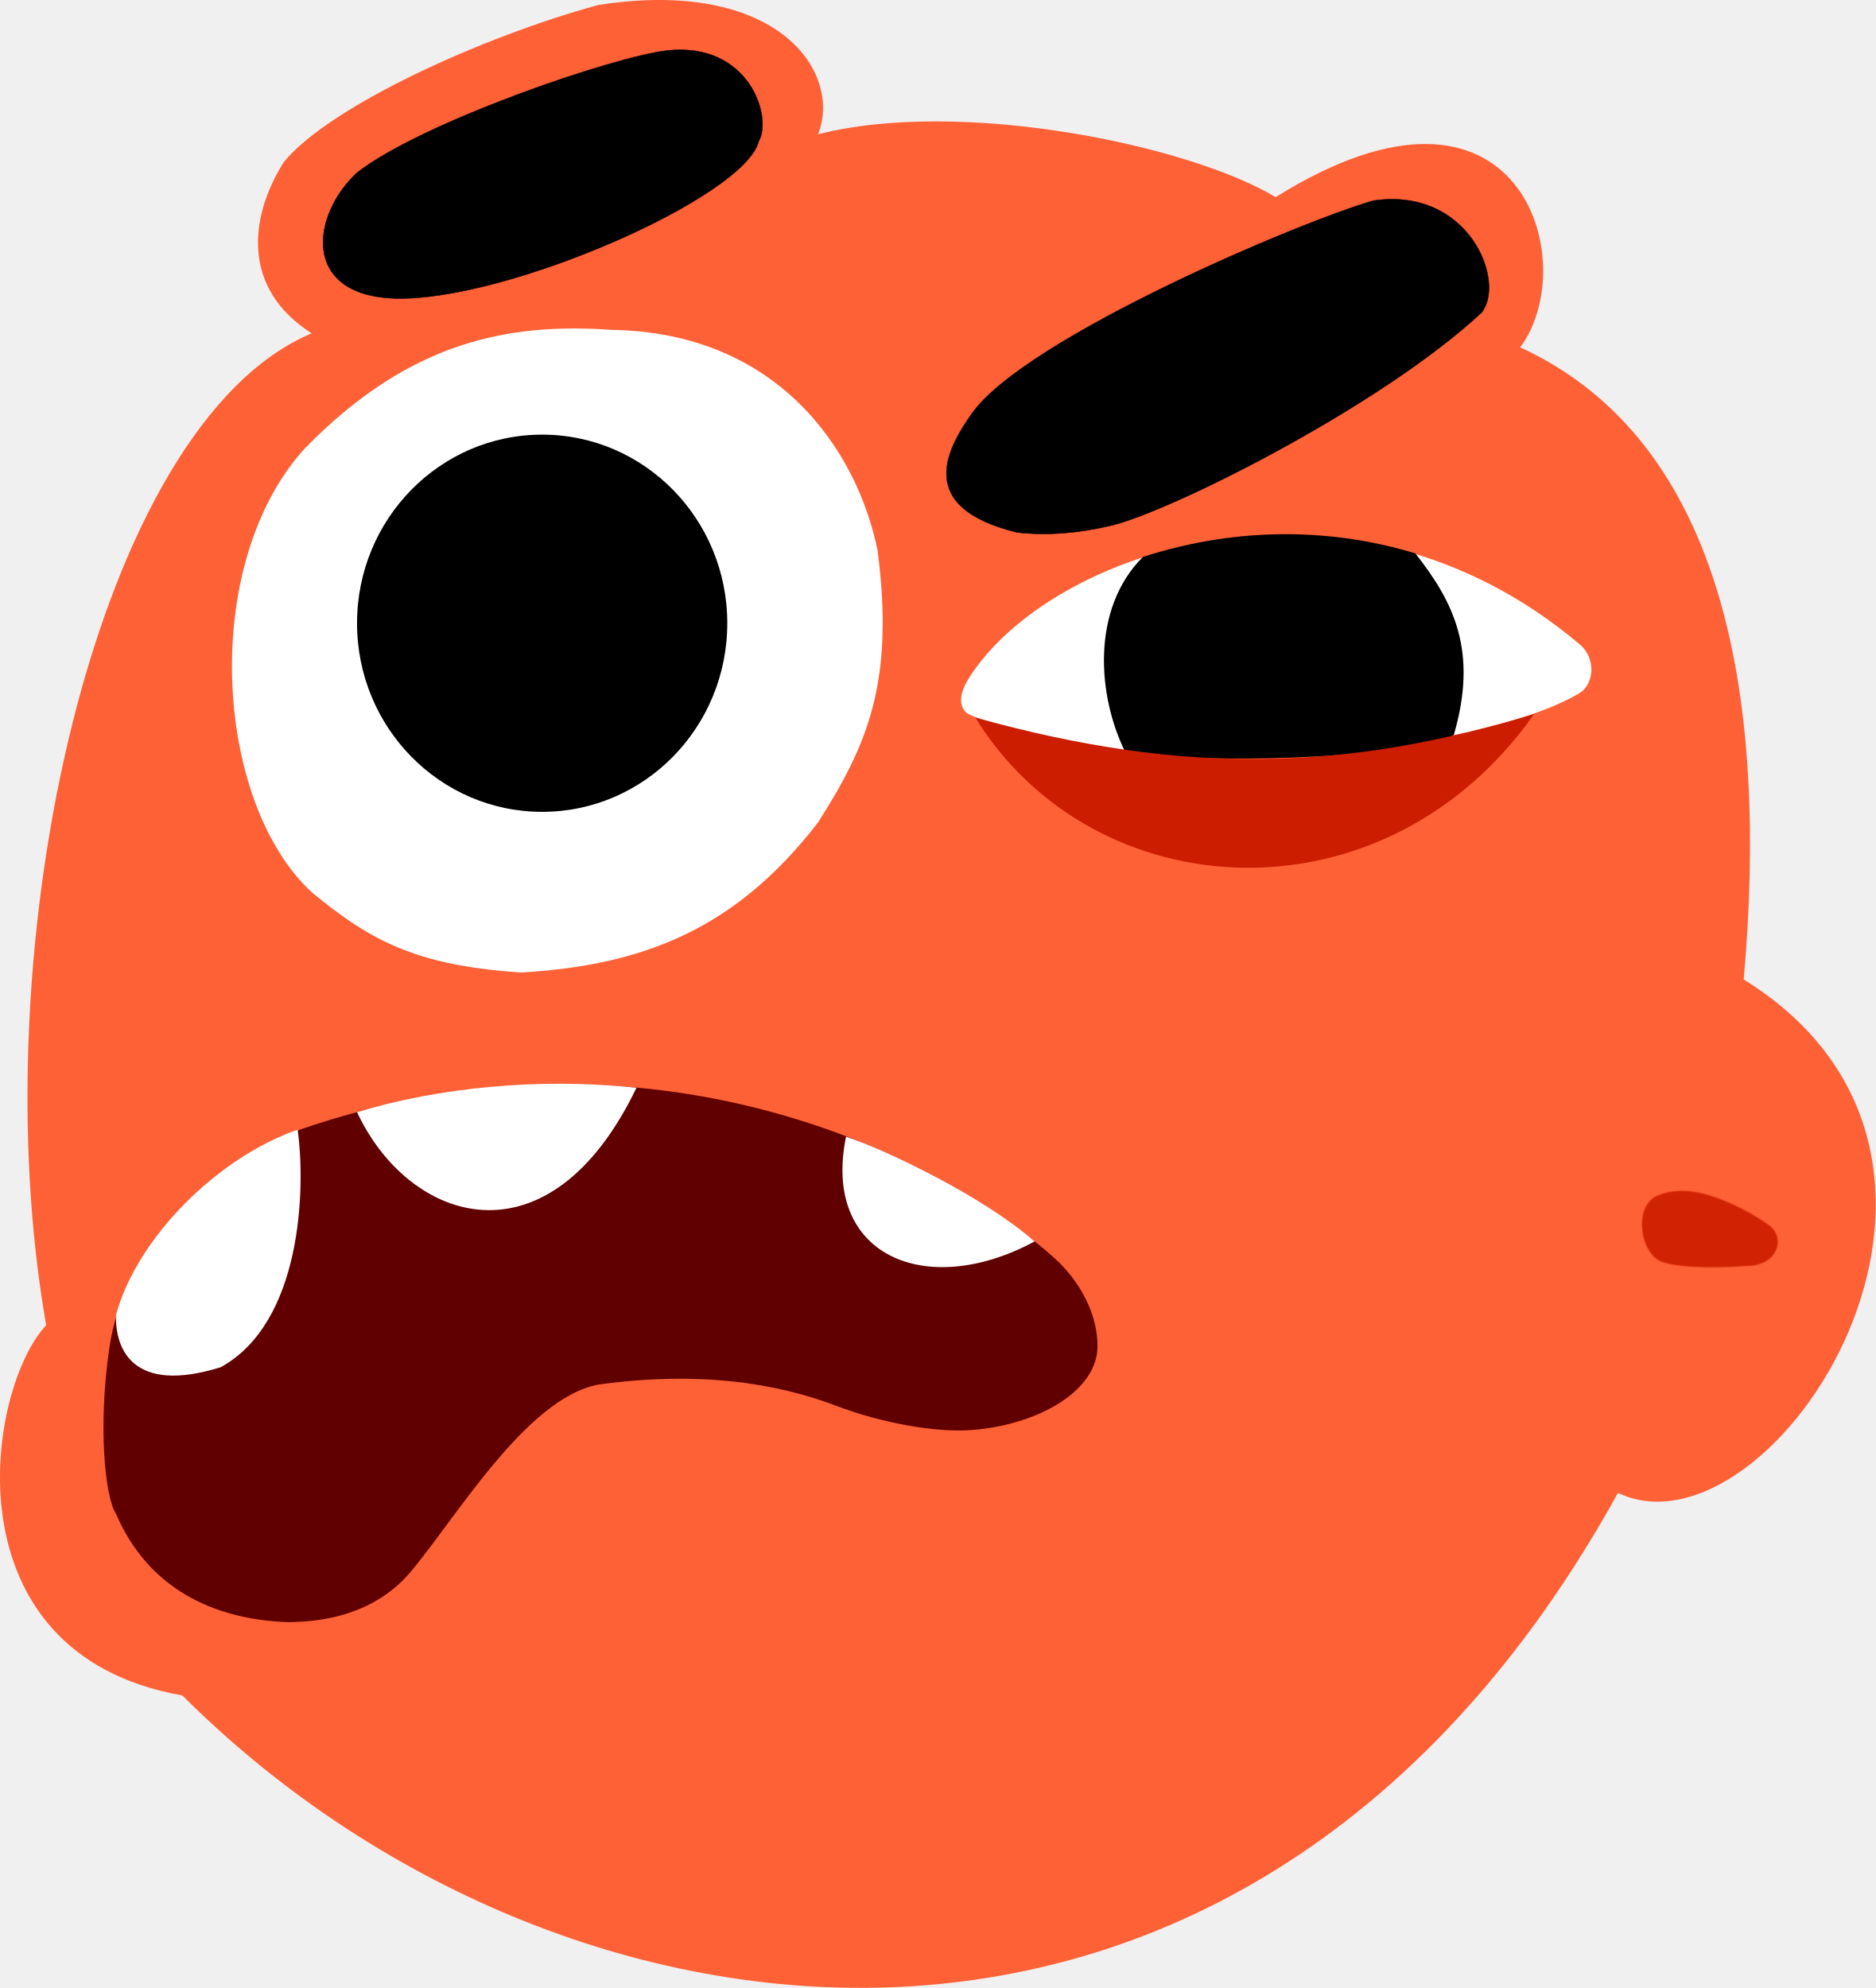
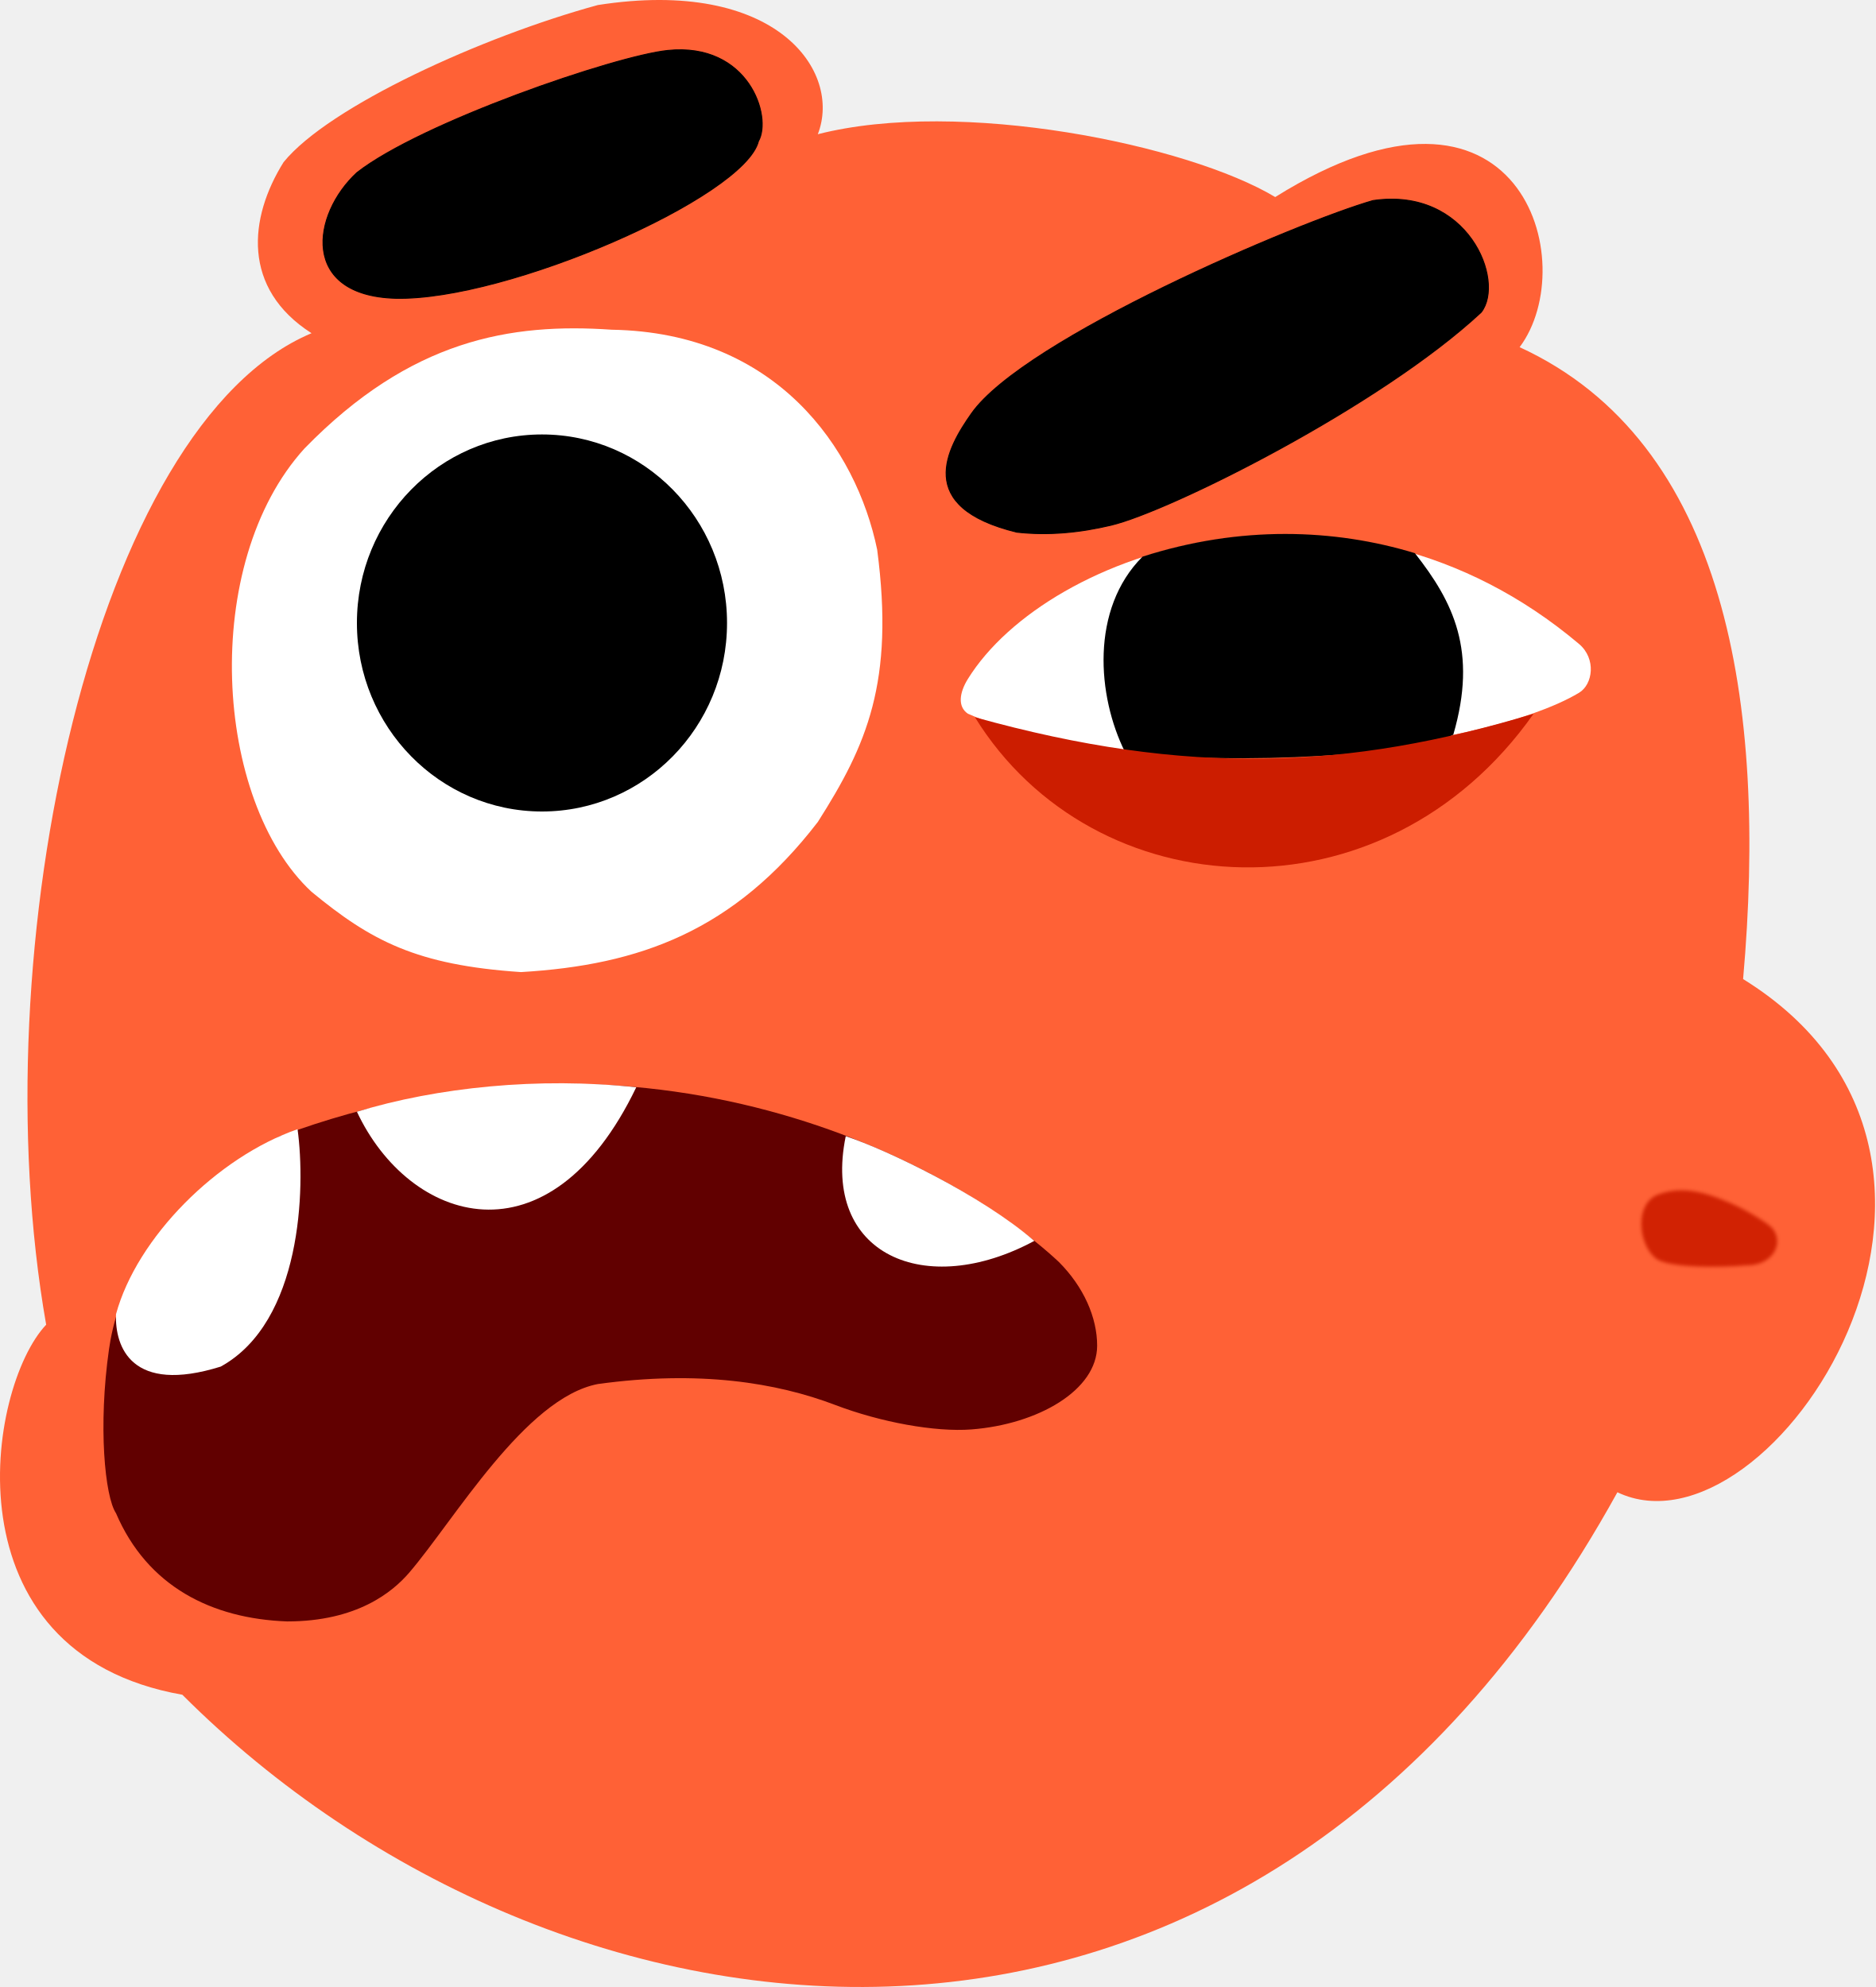
- <svg xmlns="http://www.w3.org/2000/svg" width="4271" height="4527" viewBox="0 0 4271 4527" fill="none">
-   <path d="M105.152 3017.82C-45.96 2158.87 216.497 965.885 709.6 759.1C550.536 657.298 566.44 496.644 645.973 369.392C749.365 242.14 1099.31 83.075 1361.77 11.496C1768.97 -52.13 1918.49 162.608 1862.82 305.766C2187.31 223.052 2705.87 329.626 2904.7 448.923C3464.61 98.98 3604.58 600.037 3461.43 790.913C3932.26 1007.24 4026.11 1602.15 3970.43 2230.45C4638.51 2644.02 4034.06 3566.6 3684.12 3399.58C2837.89 4932.97 1266.33 4711.87 415.329 3860.87C-125.493 3765.43 -30.054 3160.98 105.152 3017.82Z" fill="#FF6136" />
-   <path d="M638.019 2588.35C1477.88 2276.58 2170.35 2649.33 2411.6 2874.67C2468.86 2931.93 2499.08 3001.92 2499.08 3065.55C2499.08 3167.35 2363.88 3244.8 2212.76 3256.42C2130.05 3262.79 2005.98 3240.14 1902.59 3200.75C1768.97 3149.85 1592.41 3121.22 1361.77 3153.03C1196.34 3184.84 1034.55 3463.21 932.29 3582.51C894.114 3627.05 812.991 3693.85 653.926 3693.85C482.136 3687.49 335.796 3614.32 264.216 3447.3C238.766 3409.13 223.314 3248.47 248.31 3073.5C264.216 2962.15 332.614 2747.42 638.019 2588.35Z" fill="#610000" />
-   <path d="M502.814 3113.27C687.329 3011.46 696.343 2707.65 677.786 2572.44C494.861 2636.07 311.937 2819 264.217 2993.97C261.566 3068.2 299.211 3176.89 502.814 3113.27Z" fill="white" />
-   <path d="M2530.89 1196.53C2664.51 1164.72 3143.3 926.12 3373.94 711.382C3429.61 639.803 3343.72 425.065 3127.39 456.878C2960.37 504.598 2333.65 770.236 2212.76 942.027C2157.09 1021.14 2080.74 1155.17 2316.16 1212.44C2387.74 1220.39 2459.32 1213.57 2530.89 1196.53Z" fill="black" stroke="black" />
-   <path d="M812.991 2532.68C932.29 2787.18 1250.42 2890.58 1449.25 2477.01C1226.56 2453.15 995.916 2477.01 812.991 2532.68Z" fill="white" />
-   <path d="M1186.79 2214.55C948.197 2198.64 844.805 2142.97 709.601 2031.62C486.908 1824.84 455.095 1284.02 693.693 1021.56C935.472 773.419 1162.94 735.242 1393.58 751.15C1768.97 757.512 1950.31 1021.56 1998.03 1252.2C2037.79 1554.43 1974.17 1697.59 1862.82 1872.56C1671.94 2120.7 1457.21 2198.64 1186.79 2214.55Z" fill="white" />
-   <ellipse cx="1234.51" cy="1419.22" rx="421.522" ry="429.476" fill="black" />
-   <path d="M3596.63 1466.94C3068.53 1021.56 2387.74 1252.2 2204.81 1546.47C2185.04 1578.29 2180.95 1610.1 2204.81 1626.01C2612.02 1804.16 3373.94 1711.9 3596.63 1578.29C3628.44 1559.2 3636.4 1500.48 3596.63 1466.94Z" fill="white" />
-   <path d="M3310.31 1673.73C3365.99 1482.85 3310.31 1371.5 3222.83 1260.16C3039.9 1204.48 2825.16 1196.53 2602.47 1268.11C2483.17 1387.41 2499.08 1586.24 2562.71 1713.49C2825.16 1745.31 3227.6 1718.27 3310.31 1673.73Z" fill="black" />
-   <path d="M2220.72 1633.96C2491.13 2071.39 3151.25 2111.15 3493.24 1626.01C3071.72 1753.26 2705.87 1769.16 2220.72 1633.96Z" fill="#CC1D00" />
-   <path d="M900.478 679.568C1154.98 685.931 1695.8 448.925 1727.62 321.672C1759.43 266 1705.35 95.799 1520.83 114.887C1401.53 127.228 959.332 278.725 812.992 393.252C709.599 488.691 684.149 673.204 900.478 679.568Z" fill="black" stroke="black" />
-   <path d="M1926.45 2588.35C1870.77 2858.76 2107.78 2960.56 2355.92 2826.95C2236.62 2723.56 2021.89 2620.16 1926.45 2588.35Z" fill="white" />
+ <svg xmlns="http://www.w3.org/2000/svg" width="2025" height="2146" viewBox="0 0 2025 2146" fill="none">
+   <path d="M49.851 1430.69C-21.789 1023.48 102.637 457.907 336.408 359.875C260.998 311.612 268.538 235.449 306.243 175.122C355.259 114.794 521.161 39.384 645.587 5.45C838.635 -24.714 909.521 77.089 883.127 144.958C1036.96 105.745 1282.8 156.269 1377.06 212.826C1642.5 46.925 1708.86 284.466 1640.99 374.957C1864.21 477.514 1908.7 759.546 1882.31 1057.41C2199.03 1253.48 1912.47 1690.86 1746.57 1611.68C1345.39 2338.62 600.341 2233.8 196.899 1830.36C-59.494 1785.12 -14.248 1498.56 49.851 1430.69Z" fill="#FF6136" />
+   <path d="M302.473 1227.09C700.636 1079.28 1028.92 1255.99 1143.29 1362.82C1170.44 1389.97 1184.77 1423.15 1184.77 1453.32C1184.77 1501.58 1120.67 1538.3 1049.03 1543.81C1009.82 1546.82 950.996 1536.09 901.98 1517.41C838.635 1493.28 754.931 1479.71 645.587 1494.79C567.161 1509.87 490.458 1641.84 441.981 1698.4C423.882 1719.51 385.423 1751.18 310.014 1751.18C228.571 1748.17 159.194 1713.48 125.26 1634.3C113.194 1616.2 105.869 1540.04 117.719 1457.09C125.26 1404.3 157.686 1302.5 302.473 1227.09Z" fill="#610000" />
+   <path d="M238.374 1475.94C325.85 1427.68 330.123 1283.64 321.325 1219.55C234.604 1249.71 147.883 1336.43 125.26 1419.38C124.003 1454.57 141.85 1506.1 238.374 1475.94Z" fill="white" />
+   <path d="M1199.85 567.252C1263.19 552.17 1490.18 439.056 1599.52 337.253C1625.91 303.318 1585.19 201.515 1482.63 216.597C1403.45 239.22 1106.34 365.154 1049.03 446.597C1022.64 484.103 986.439 547.646 1098.04 574.793C1131.98 578.564 1165.91 575.332 1199.85 567.252Z" fill="black" stroke="black" />
+   <path d="M385.423 1200.69C441.981 1321.35 592.8 1370.37 687.062 1174.3C581.488 1162.99 472.144 1174.3 385.423 1200.69Z" fill="white" />
+   <path d="M562.636 1049.87C449.522 1042.33 400.506 1015.94 336.408 963.153C230.833 865.12 215.752 608.727 328.866 484.302C443.489 366.663 551.325 348.564 660.669 356.105C838.636 359.122 924.603 484.302 947.226 593.646C966.078 736.924 935.914 804.793 883.127 887.744C792.636 1005.38 690.833 1042.33 562.636 1049.87Z" fill="white" />
+   <ellipse cx="585.259" cy="672.825" rx="199.836" ry="203.606" fill="black" />
+   <path d="M1705.09 695.448C1454.73 484.301 1131.98 593.645 1045.26 733.153C1035.88 748.235 1033.95 763.317 1045.26 770.858C1238.31 855.317 1599.52 811.579 1705.09 748.235C1720.17 739.186 1723.95 711.348 1705.09 695.448Z" fill="white" />
+   <path d="M1569.35 793.482C1595.75 702.99 1569.35 650.203 1527.88 597.416C1441.16 571.022 1339.36 567.252 1233.78 601.186C1177.22 657.743 1184.77 752.006 1214.93 812.333C1339.36 827.415 1530.14 814.597 1569.35 793.482Z" fill="black" />
+   <path d="M1052.8 774.628C1181 982.005 1493.95 1000.86 1656.08 770.858C1456.24 831.186 1282.8 838.727 1052.8 774.628Z" fill="#CC1D00" />
+   <path d="M426.899 322.17C547.555 325.186 803.947 212.827 819.029 152.498C834.111 126.106 808.472 45.417 720.997 54.466C664.44 60.316 454.801 132.138 385.424 186.433C336.407 231.679 324.342 319.153 426.899 322.17Z" fill="black" stroke="black" />
+   <path d="M913.291 1227.09C886.898 1355.28 999.258 1403.55 1116.9 1340.2C1060.34 1291.18 958.537 1242.17 913.291 1227.09Z" fill="white" />
  <g filter="url(#filter0_f_47_26)">
-     <path d="M3771.6 2723.56C3827.28 2699.7 3882.95 2715.6 3938.62 2739.46C3986.34 2759.91 4027.7 2788.77 4034.06 2795.13C4065.87 2826.95 4042.01 2882.62 3978.39 2882.62C3920.06 2887.92 3799.71 2889.2 3771.6 2866.71C3731.84 2834.9 3723.88 2747.42 3771.6 2723.56Z" fill="#D12203" />
+     <path d="M1788.04 1291.18C1814.44 1279.87 1840.83 1287.41 1867.22 1298.73C1889.85 1308.42 1909.45 1322.1 1912.47 1325.12C1927.55 1340.2 1916.24 1366.59 1886.08 1366.59C1858.43 1369.11 1801.37 1369.71 1788.04 1359.05C1769.19 1343.97 1765.42 1302.5 1788.04 1291.18Z" fill="#D12203" />
  </g>
  <defs>
-     <filter id="filter0_f_47_26" x="3734.73" y="2707.75" width="317.362" height="182.109" filterUnits="userSpaceOnUse" color-interpolation-filters="sRGB">
+     <filter id="filter0_f_47_26" x="1768.46" y="1281.59" width="154.663" height="90.542" filterUnits="userSpaceOnUse" color-interpolation-filters="sRGB">
      <feFlood flood-opacity="0" result="BackgroundImageFix" />
      <feBlend mode="normal" in="SourceGraphic" in2="BackgroundImageFix" result="shape" />
      <feGaussianBlur stdDeviation="2" result="effect1_foregroundBlur_47_26" />
    </filter>
  </defs>
</svg>
